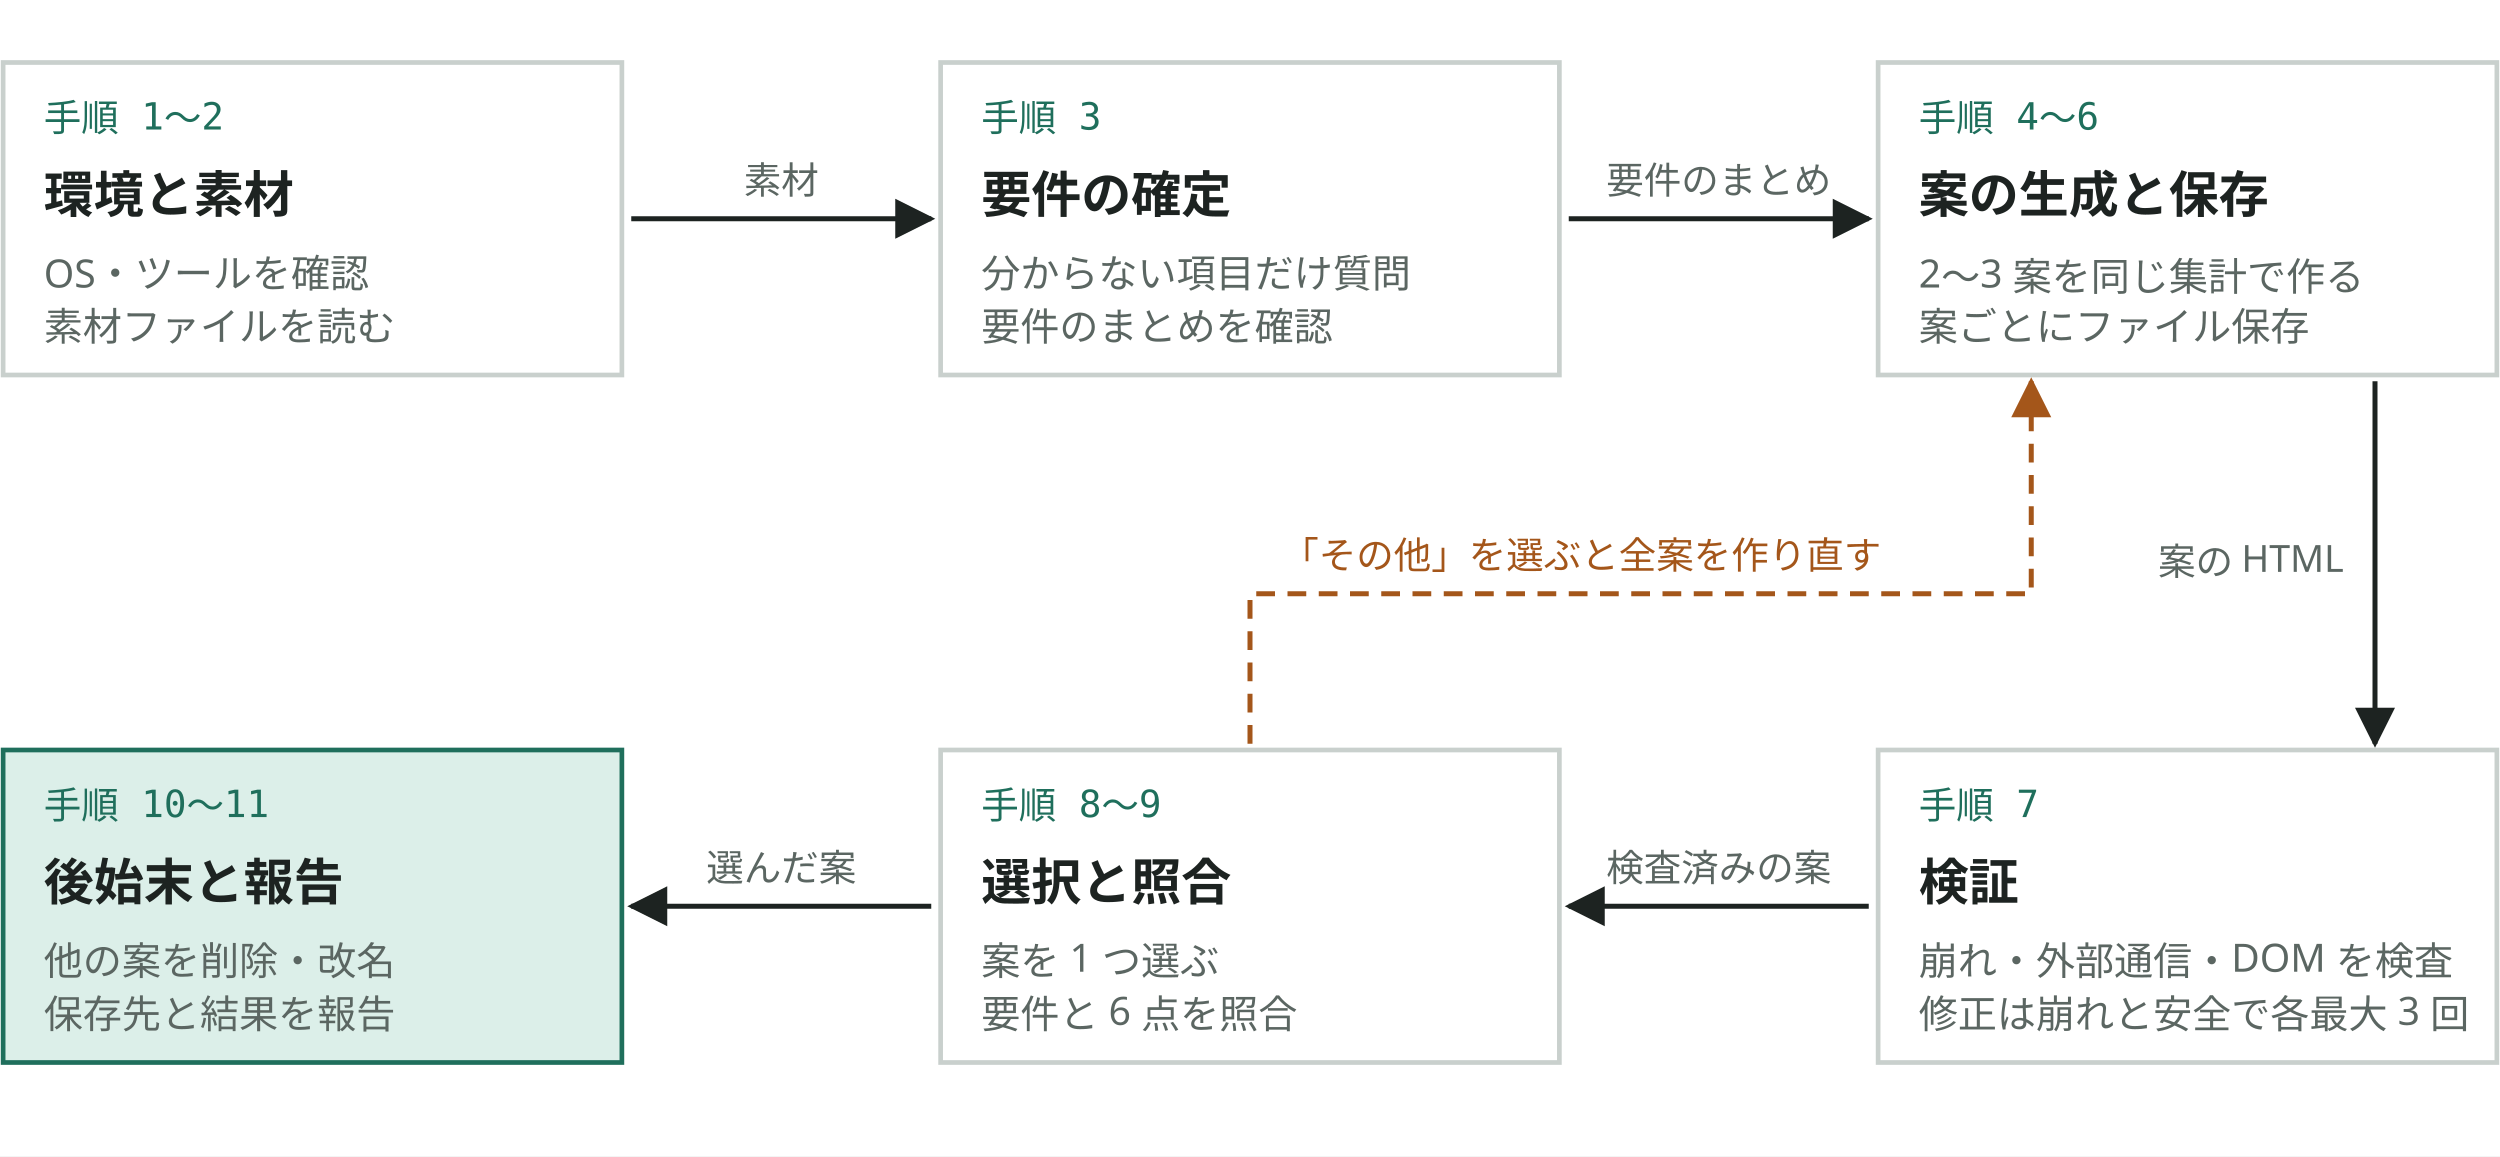
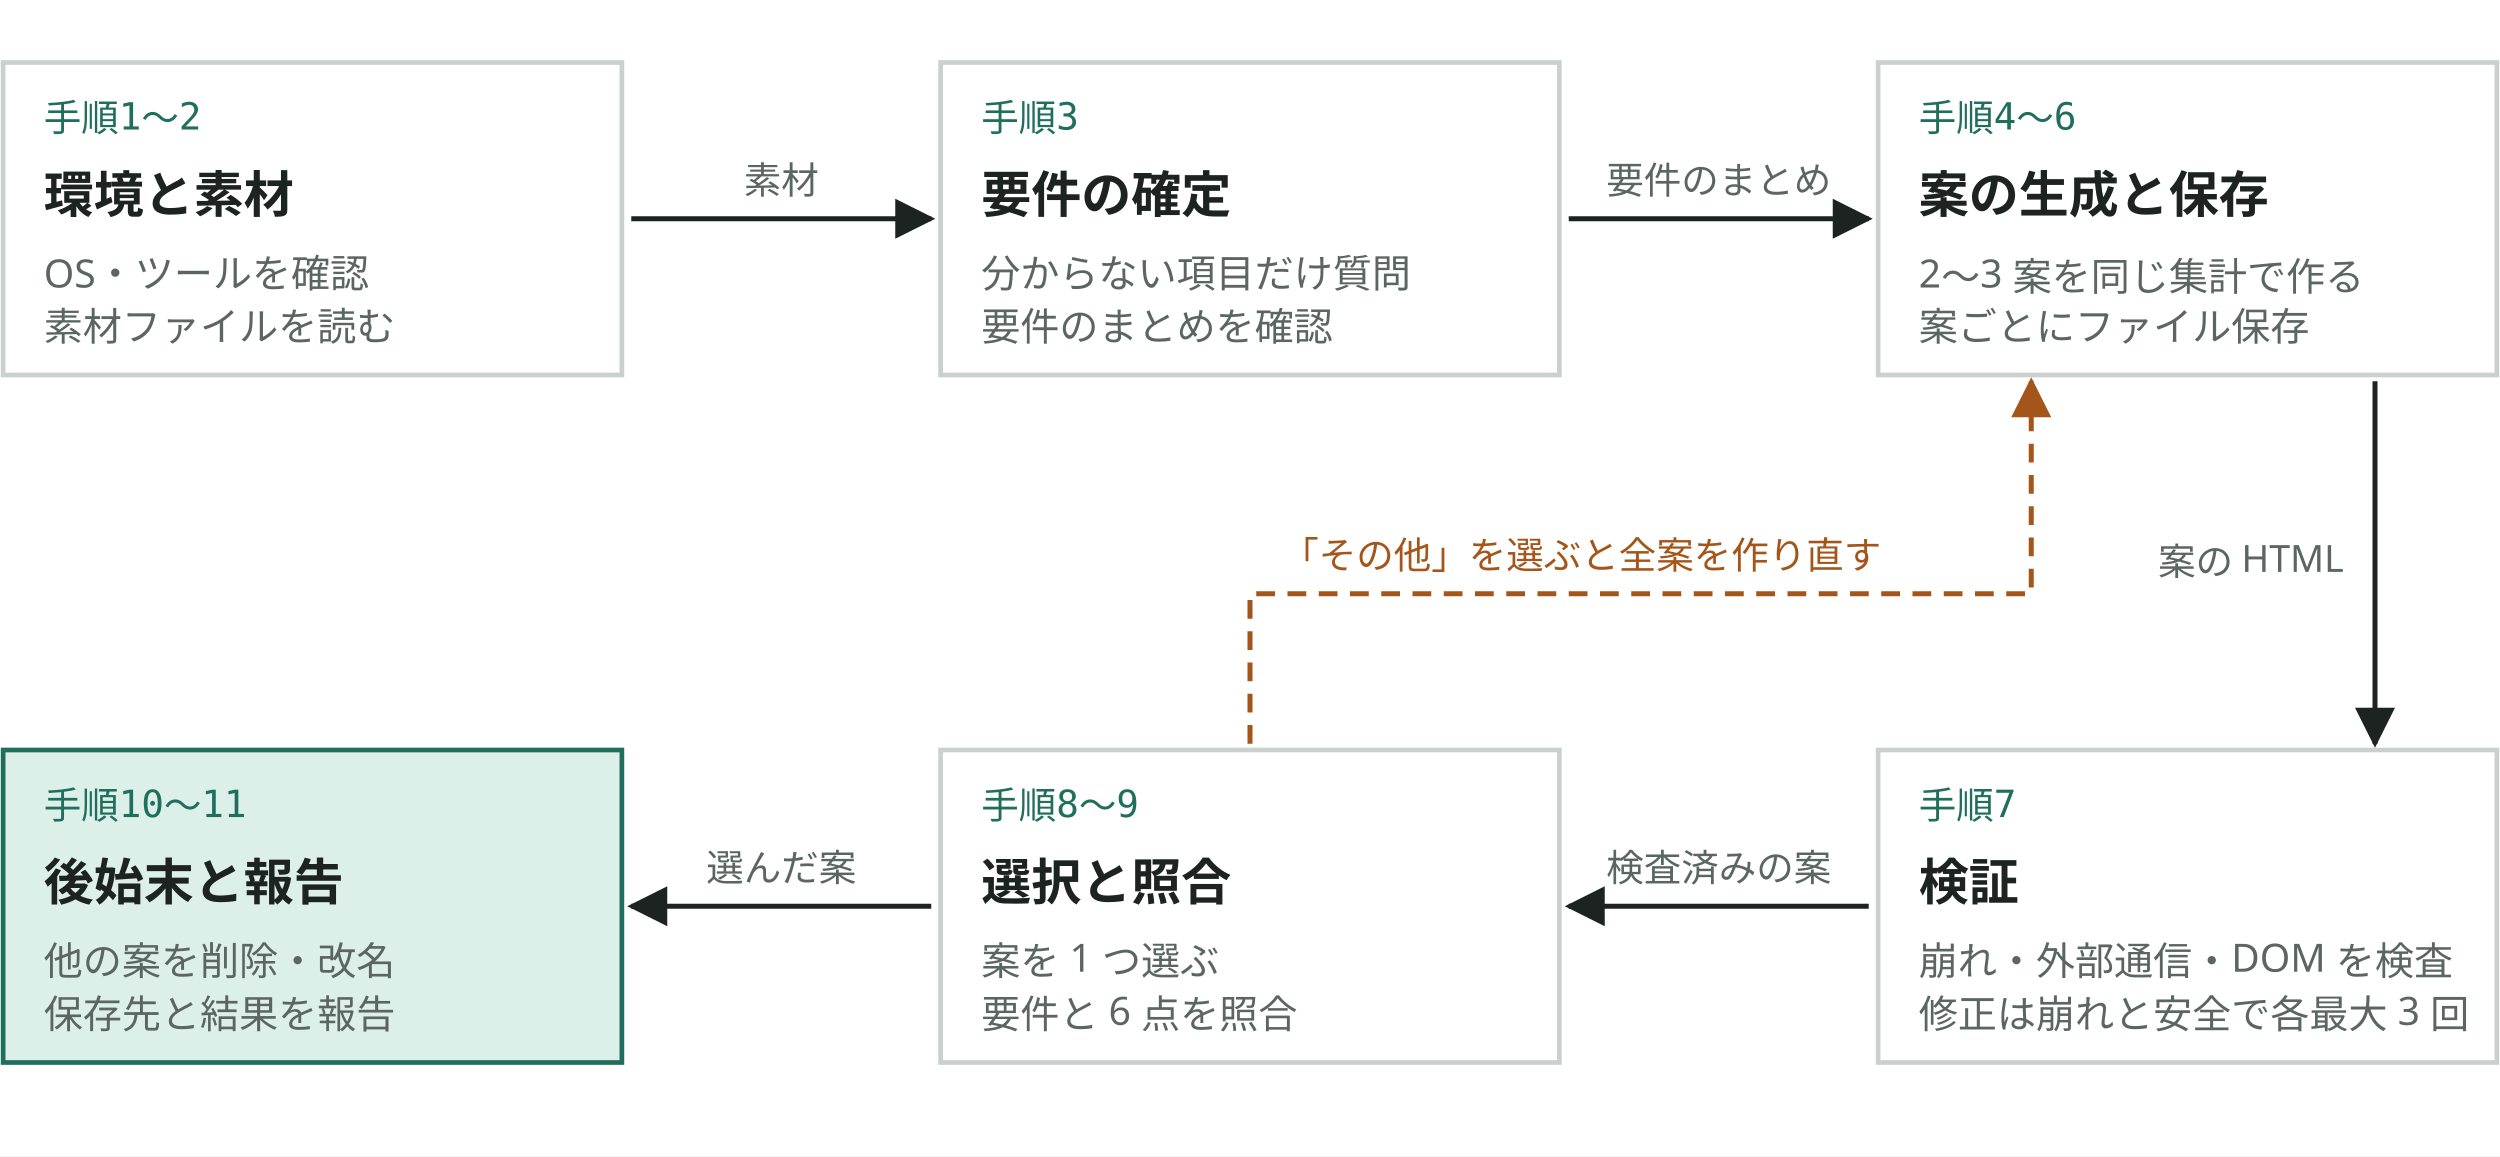
<svg xmlns="http://www.w3.org/2000/svg" viewBox="0 0 800 370" width="800" role="img" aria-labelledby="t d" font-family="'Yu Gothic UI','Meiryo',system-ui,sans-serif">
  <defs>
    <marker id="ah" viewBox="0 0 10 10" refX="9" refY="5" markerWidth="8" markerHeight="8" orient="auto-start-reverse">
      <path d="M0 0L10 5L0 10z" fill="#1d2321" />
    </marker>
    <marker id="aw" viewBox="0 0 10 10" refX="9" refY="5" markerWidth="8" markerHeight="8" orient="auto-start-reverse">
      <path d="M0 0L10 5L0 10z" fill="#a4561a" />
    </marker>
  </defs>
  <rect width="800" height="370" fill="#ffffff" />
  <g fill="#ffffff" stroke="#c9d0cd" stroke-width="1.5">
    <rect x="1" y="20" width="198" height="100" />
    <rect x="301" y="20" width="198" height="100" />
    <rect x="601" y="20" width="198" height="100" />
    <rect x="601" y="240" width="198" height="100" />
    <rect x="301" y="240" width="198" height="100" />
  </g>
  <rect x="1" y="240" width="198" height="100" fill="#dcefe9" stroke="#1f6f5c" stroke-width="1.5" />
  <g font-size="12" fill="#1f6f5c" font-family="Consolas,monospace">
-     <text x="14" y="42">手順 1〜2</text>
-     <text x="314" y="42">手順 3</text>
-     <text x="614" y="42">手順 4〜6</text>
-     <text x="614" y="262">手順 7</text>
-     <text x="314" y="262">手順 8〜9</text>
-     <text x="14" y="262">手順 10〜11</text>
+     <text x="14" y="42">手順1〜2</text>
+     <text x="314" y="42">手順3</text>
+     <text x="614" y="42">手順4〜6</text>
+     <text x="614" y="262">手順7</text>
+     <text x="314" y="262">手順8〜9</text>
+     <text x="14" y="262">手順10〜11</text>
  </g>
  <g font-size="16" font-weight="700" fill="#1d2321">
    <text x="14" y="68">環境と素材</text>
    <text x="314" y="68">要件の確定</text>
    <text x="614" y="68">案の生成と保存</text>
    <text x="614" y="288">検証</text>
    <text x="314" y="288">選択と照合</text>
    <text x="14" y="288">後始末と報告</text>
  </g>
  <g font-size="12.5" fill="#5b6662">
    <text x="14" y="92">OS・ツールを確認</text>
    <text x="14" y="109">素材ファイルを読む</text>
    <text x="314" y="92">分からない項目だけ質問</text>
    <text x="314" y="109">要件のまとめを確認</text>
    <text x="614" y="92">2〜3 案を同じ集計で作る</text>
    <text x="614" y="109">案ごとにファイル保存</text>
    <text x="614" y="312">崩れ・外部通信・DOM を検査</text>
    <text x="614" y="329">修正は崩れと安全で各最大 3 回</text>
    <text x="314" y="312">案を 1 つ選ぶ</text>
    <text x="314" y="329">要件と 6 点を照合</text>
    <text x="14" y="312">他の案を削除・改名</text>
    <text x="14" y="329">保存先と結果を報告</text>
  </g>
  <g stroke="#1d2321" stroke-width="1.6" fill="none">
    <line x1="202" y1="70" x2="298" y2="70" marker-end="url(#ah)" />
    <line x1="502" y1="70" x2="598" y2="70" marker-end="url(#ah)" />
    <line x1="760" y1="122" x2="760" y2="238" marker-end="url(#ah)" />
    <line x1="598" y1="290" x2="502" y2="290" marker-end="url(#ah)" />
    <line x1="298" y1="290" x2="202" y2="290" marker-end="url(#ah)" />
  </g>
  <g font-size="12" fill="#5b6662">
    <text x="250" y="62" text-anchor="middle">素材</text>
    <text x="550" y="62" text-anchor="middle">要件のまとめ</text>
    <text x="750" y="184" text-anchor="end">案の HTML</text>
    <text x="550" y="282" text-anchor="middle">検査済みの案</text>
    <text x="250" y="282" text-anchor="middle">選んだ案</text>
  </g>
  <path d="M400 238 V190 H650 V122" fill="none" stroke="#a4561a" stroke-width="1.6" stroke-dasharray="6 4" marker-end="url(#aw)" />
  <text x="410" y="182" font-size="12" fill="#a4561a">「その他」を選ぶと全案を作り直す</text>
</svg>
